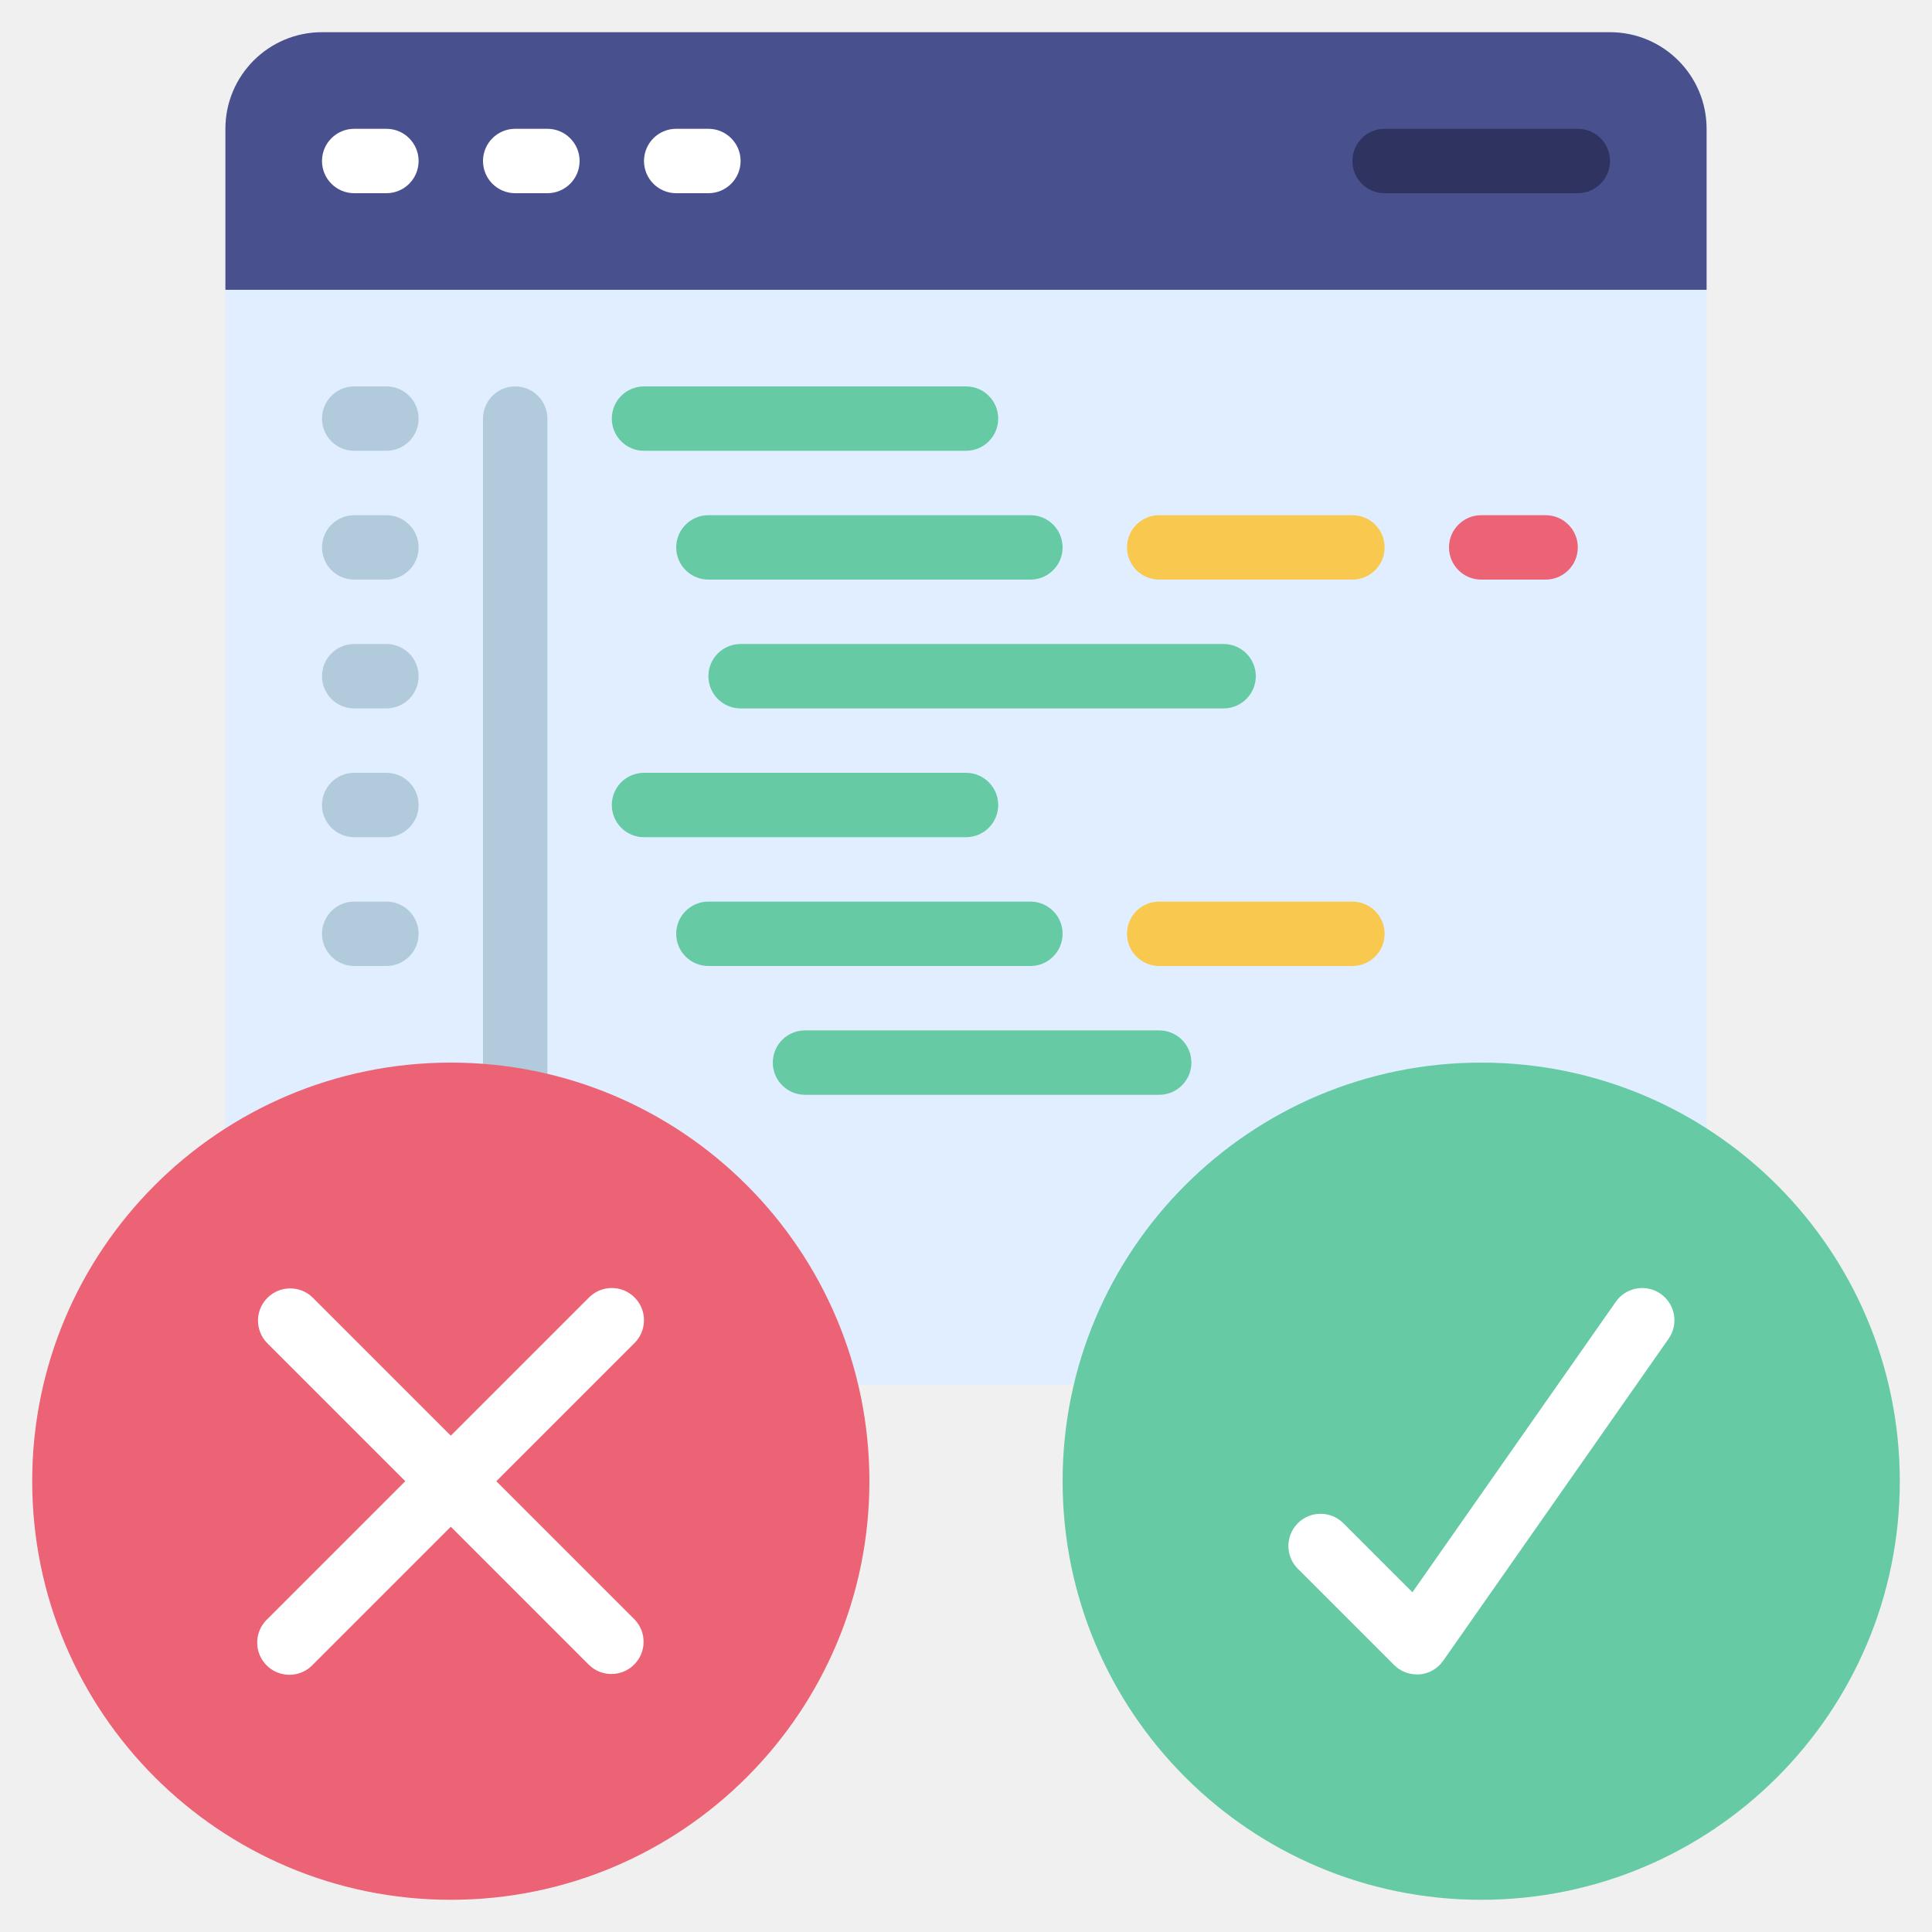
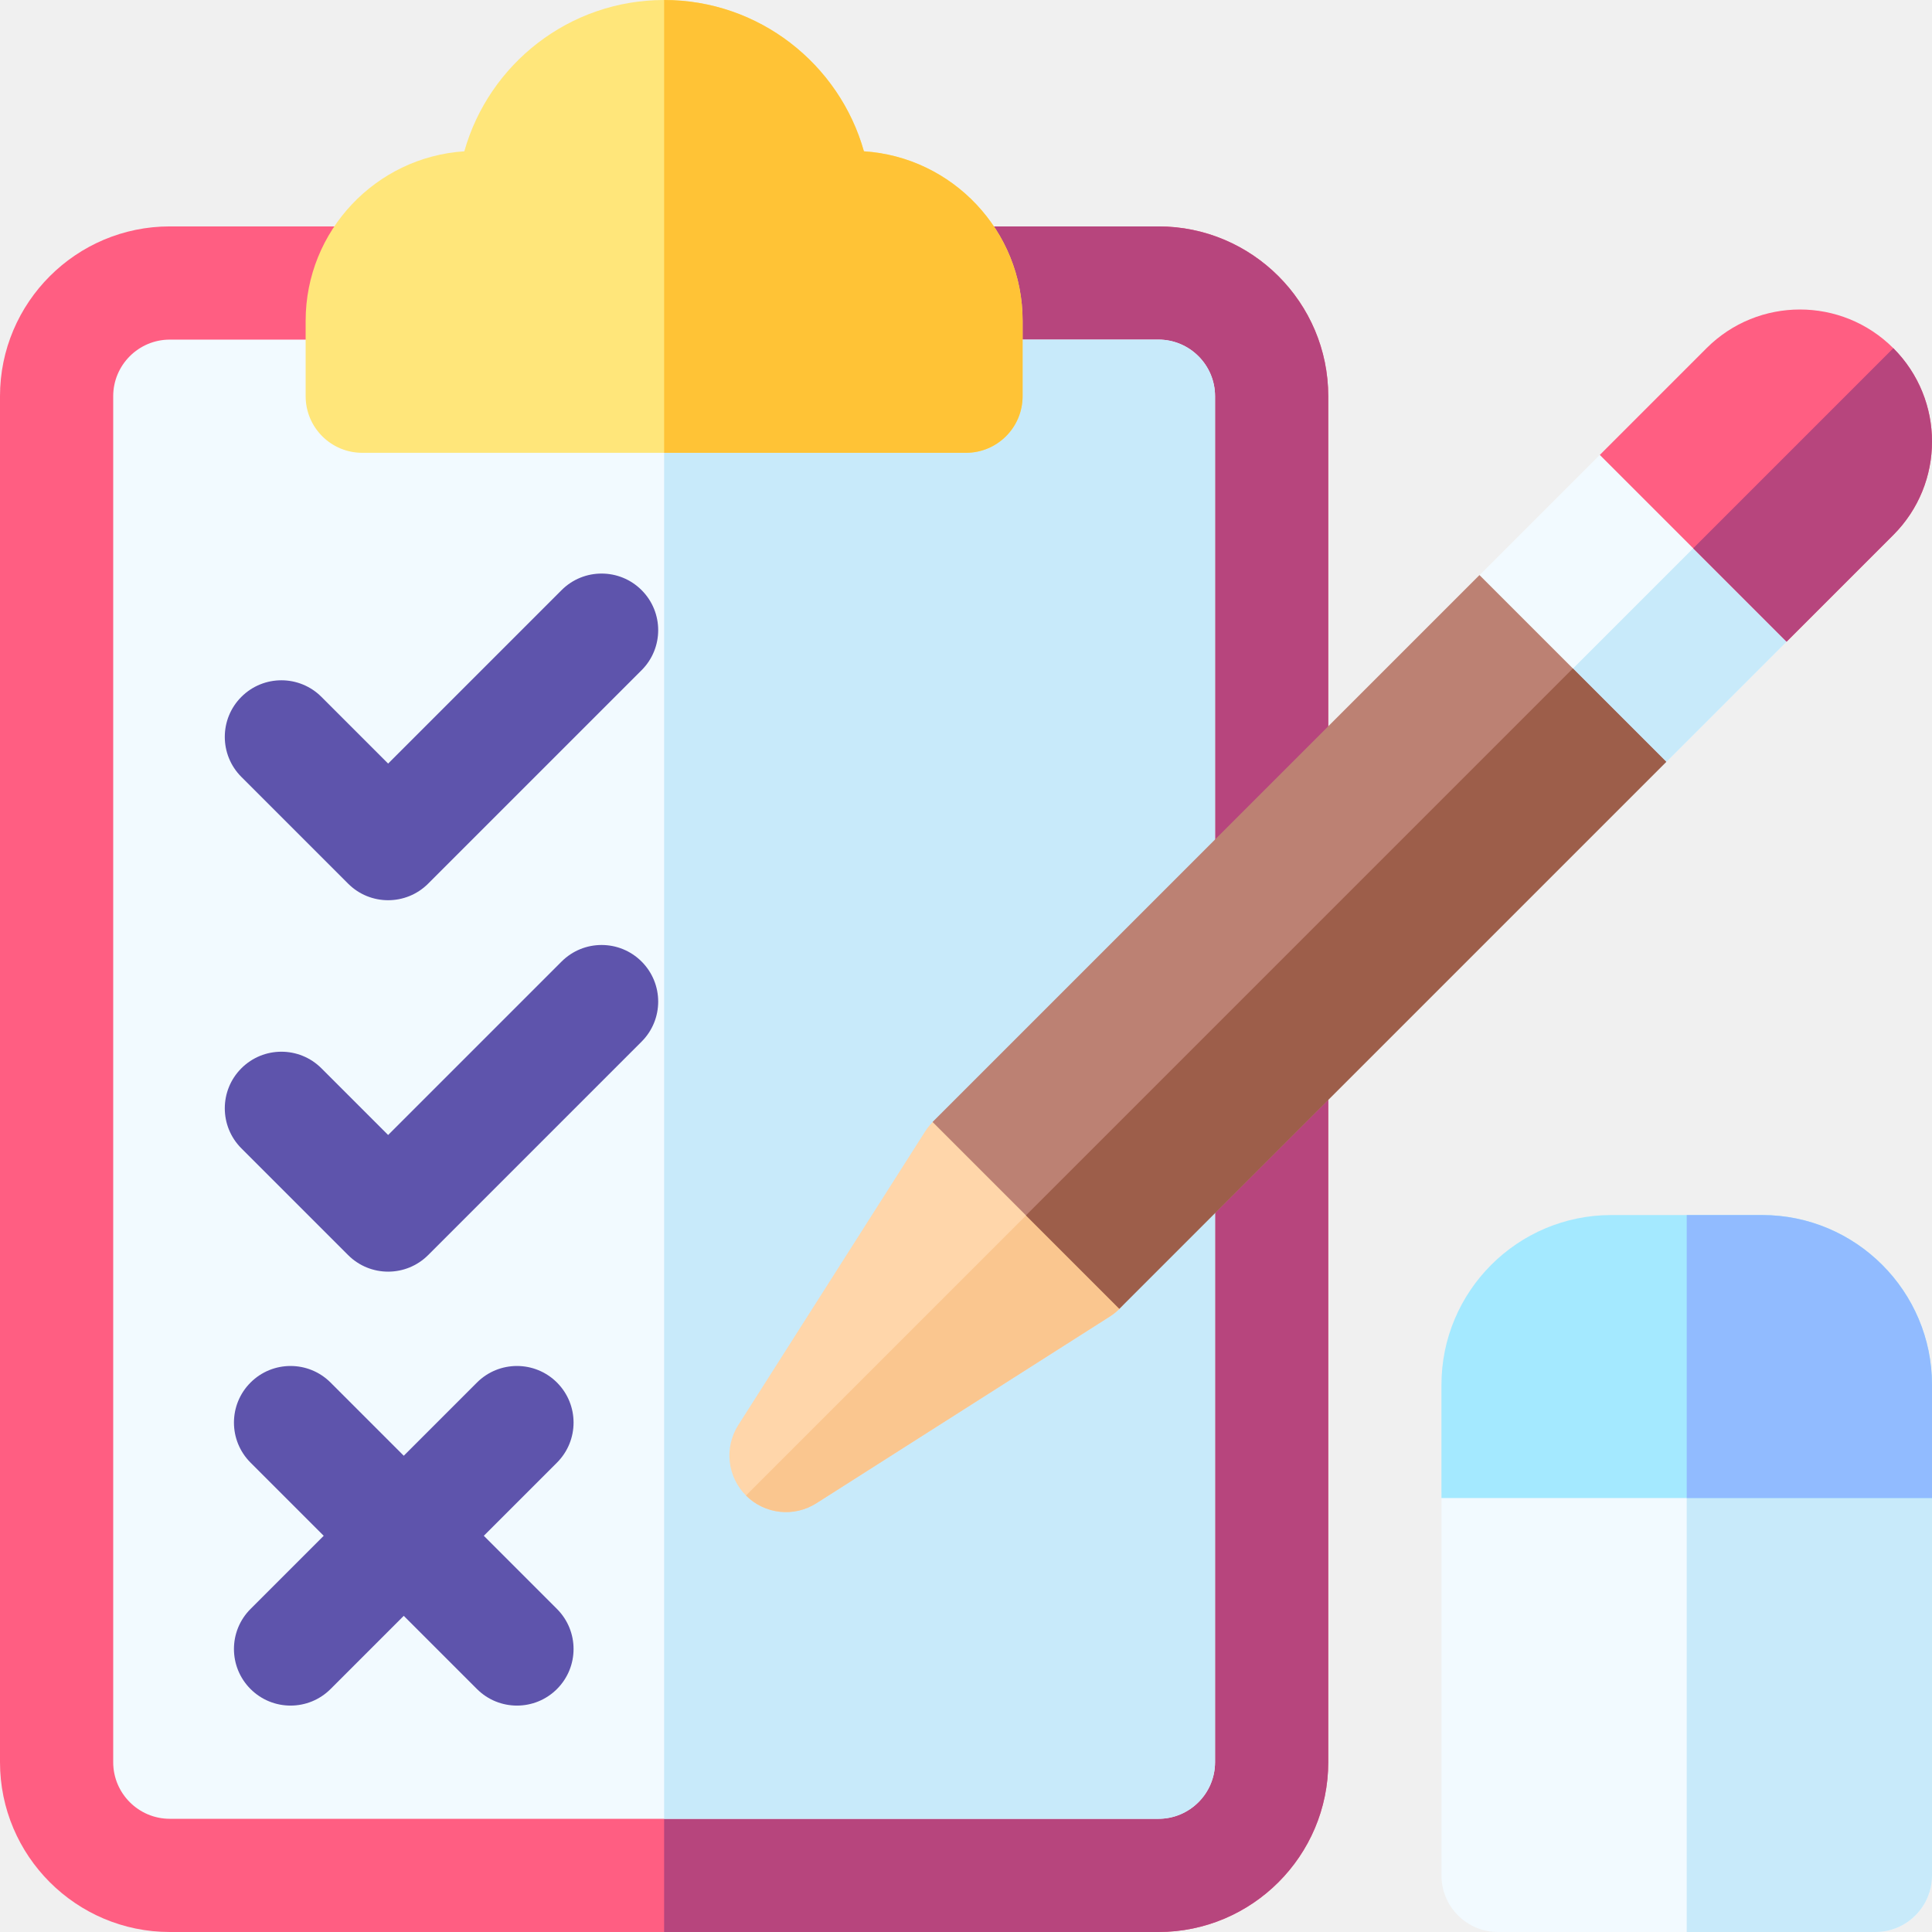
- <svg xmlns="http://www.w3.org/2000/svg" id="Icons" height="512" viewBox="0 0 60 60" width="512">
-   <path d="m53 9v26.05l-19.65 7.95h-6.7l-19.65-7.95v-26.05l1-1h44z" fill="#e1eeff" />
-   <path d="m53 4v5h-46v-5a3 3 0 0 1 3-3h40a3 3 0 0 1 3 3z" fill="#49508e" />
-   <g fill="#fff">
-     <path d="m12 6h-1a1 1 0 0 1 0-2h1a1 1 0 0 1 0 2z" />
-     <path d="m17 6h-1a1 1 0 0 1 0-2h1a1 1 0 0 1 0 2z" />
-     <path d="m22 6h-1a1 1 0 0 1 0-2h1a1 1 0 0 1 0 2z" />
+ <svg xmlns="http://www.w3.org/2000/svg" id="Capa_1" enable-background="new 0 0 512 512" height="512" viewBox="0 0 512 512" width="512">
+   <g>
+     <path d="m307 512h-262c-24.813 0-45-20.187-45-45v-362c0-24.813 20.187-45 45-45h262c24.813 0 45 20.187 45 45v362c0 24.813-20.187 45-45 45z" fill="#ff5e82" />
+     <g>
+       <path d="m307 60h-131v452h131c24.813 0 45-20.187 45-45v-362c0-24.813-20.187-45-45-45z" fill="#b7457d" />
+     </g>
+     <path d="m45 90c-8.271 0-15 6.729-15 15v362c0 8.271 6.729 15 15 15h262c8.271 0 15-6.729 15-15v-362c0-8.271-6.729-15-15-15z" fill="#f2faff" />
+     <g>
+       <g>
+         <path d="m307 90h-131v392h131c8.271 0 15-6.729 15-15v-362c0-8.271-6.729-15-15-15z" fill="#c8eafa" />
+       </g>
+     </g>
+     <g fill="#5e54ac">
+       <path d="m102.857 238.568c-3.839 0-7.678-1.464-10.606-4.394l-28.284-28.284c-5.858-5.858-5.858-15.355 0-21.213 5.857-5.858 15.355-5.858 21.213 0l17.678 17.678 45.963-45.962c5.858-5.858 15.356-5.858 21.213 0 5.858 5.858 5.858 15.355 0 21.213l-56.569 56.568c-2.93 2.93-6.77 4.394-10.608 4.394z" />
+       <path d="m102.857 337c-3.839 0-7.678-1.464-10.606-4.394l-28.284-28.284c-5.858-5.858-5.858-15.355 0-21.213 5.857-5.858 15.355-5.858 21.213 0l17.678 17.678 45.963-45.962c5.858-5.858 15.356-5.858 21.213 0 5.858 5.858 5.858 15.355 0 21.213l-56.569 56.568c-2.93 2.929-6.77 4.394-10.608 4.394z" />
+       <path d="m128.213 407 19.394-19.394c5.858-5.858 5.858-15.355 0-21.213-5.857-5.858-15.355-5.858-21.213 0l-19.394 19.394-19.394-19.394c-5.857-5.858-15.355-5.858-21.213 0s-5.858 15.355 0 21.213l19.394 19.394-19.394 19.394c-5.858 5.858-5.858 15.355 0 21.213 2.929 2.929 6.768 4.393 10.607 4.393s7.678-1.464 10.606-4.394l19.394-19.393 19.394 19.394c2.928 2.929 6.767 4.393 10.606 4.393s7.678-1.464 10.606-4.394c5.858-5.858 5.858-15.355 0-21.213z" />
+     </g>
+     <g>
+       <path d="m497 512h-100c-8.284 0-15-6.716-15-15v-100c0-8.284 6.716-15 15-15h100c8.284 0 15 6.716 15 15v100c0 8.284-6.716 15-15 15z" fill="#f2faff" />
+       <g>
+         <path d="m497 382h-50v130h50c8.284 0 15-6.716 15-15v-100c0-8.284-6.716-15-15-15z" fill="#c8eafa" />
+       </g>
+       <path d="m467 322h-40c-24.813 0-45 20.187-45 45v30h130v-30c0-24.813-20.187-45-45-45z" fill="#a4e9ff" />
+       <g>
+         <g>
+           <path d="m512 367c0-24.813-20.187-45-45-45h-20v75h65z" fill="#91bbff" />
+         </g>
+       </g>
+     </g>
+     <path d="m256 120h-160c-8.284 0-15-6.716-15-15v-20c0-23.823 18.607-43.381 42.052-44.904 6.512-23.111 27.783-40.096 52.948-40.096s46.436 16.985 52.948 40.096c23.445 1.523 42.052 21.081 42.052 44.904v20c0 8.284-6.716 15-15 15zm-25-65h.01z" fill="#ffe67a" />
+     <g>
+       <path d="m228.948 40.096c-6.512-23.111-27.783-40.096-52.948-40.096v120h80c8.284 0 15-6.716 15-15v-20c0-23.823-18.607-43.381-42.052-44.904z" fill="#ffc336" />
+     </g>
+     <g>
+       <g>
+         <g>
+           <path d="m197.693 396.329c-4.971-4.971-5.823-12.729-2.048-18.66l49.497-77.782c3.047-4.789 8.601-7.53 14.447-6.842 3.483.41 6.675 2.149 9.155 4.629l27.602 27.602c2.48 2.48 4.22 5.672 4.629 9.155.688 5.846-2.052 11.4-6.842 14.447l-77.782 49.497c-5.93 3.777-13.687 2.925-18.658-2.046z" fill="#ffd6aa" />
+         </g>
+         <g>
+           <g>
+             <g>
+               <path d="m296.346 325.277-13.801-13.801-84.853 84.853c4.971 4.971 12.729 5.823 18.66 2.048l77.782-49.497c4.789-3.047 7.53-8.601 6.842-14.447-.41-3.484-2.15-6.676-4.63-9.156z" fill="#fac68f" />
+             </g>
+           </g>
+         </g>
+         <path d="m473.464 148.841-28.284-28.284c-5.858-5.858-15.355-5.858-21.213 0l-31.82 31.82c-5.858 5.858-5.858 15.355 0 21.213l28.284 28.284c5.858 5.858 15.355 5.858 21.213 0l31.82-31.82c5.858-5.857 5.858-15.355 0-21.213z" fill="#f2faff" />
+         <g>
+           <path d="m459.322 134.699-53.033 53.033 14.142 14.142c5.858 5.858 15.355 5.858 21.213 0l31.82-31.82c5.858-5.858 5.858-15.355 0-21.213z" fill="#c8eafa" />
+         </g>
+         <path d="m501.749 92.273c-13.668-13.668-35.829-13.668-49.497 0l-28.284 28.284 49.497 49.497 28.284-28.284c13.668-13.668 13.668-35.829 0-49.497z" fill="#ff5e82" />
+         <g>
+           <path d="m501.749 92.273-53.033 53.033 24.749 24.749 28.284-28.284c13.668-13.669 13.668-35.83 0-49.498z" fill="#b7457d" />
+         </g>
+       </g>
+       <path d="m241.917 214.604h205v70h-205z" fill="#bc8173" transform="matrix(.707 -.707 .707 .707 -75.619 316.647)" />
+       <g>
+         <path d="m254.292 244.479h205v35h-205z" fill="#9d5e4a" transform="matrix(.707 -.707 .707 .707 -80.745 329.022)" />
+       </g>
+     </g>
  </g>
-   <path d="m12 14h-1a1 1 0 0 1 0-2h1a1 1 0 0 1 0 2z" fill="#b1cbdd" />
-   <path d="m12 18h-1a1 1 0 0 1 0-2h1a1 1 0 0 1 0 2z" fill="#b1cbdd" />
-   <path d="m48 18h-2a1 1 0 0 1 0-2h2a1 1 0 0 1 0 2z" fill="#eb6374" />
-   <path d="m12 22h-1a1 1 0 0 1 0-2h1a1 1 0 0 1 0 2z" fill="#b1cbdd" />
-   <path d="m12 26h-1a1 1 0 0 1 0-2h1a1 1 0 0 1 0 2z" fill="#b1cbdd" />
-   <path d="m12 30h-1a1 1 0 0 1 0-2h1a1 1 0 0 1 0 2z" fill="#b1cbdd" />
-   <path d="m49 6h-6a1 1 0 0 1 0-2h6a1 1 0 0 1 0 2z" fill="#2e3360" />
-   <path d="m16 35a1 1 0 0 1 -1-1v-21a1 1 0 0 1 2 0v21a1 1 0 0 1 -1 1z" fill="#b1cbdd" />
-   <path d="m30 14h-10a1 1 0 0 1 0-2h10a1 1 0 0 1 0 2z" fill="#66caa4" />
-   <path d="m32 18h-10a1 1 0 0 1 0-2h10a1 1 0 0 1 0 2z" fill="#66caa4" />
-   <path d="m42 18h-6a1 1 0 0 1 0-2h6a1 1 0 0 1 0 2z" fill="#f9c84e" />
-   <path d="m38 22h-15a1 1 0 0 1 0-2h15a1 1 0 0 1 0 2z" fill="#66caa4" />
-   <path d="m30 26h-10a1 1 0 0 1 0-2h10a1 1 0 0 1 0 2z" fill="#66caa4" />
-   <path d="m32 30h-10a1 1 0 0 1 0-2h10a1 1 0 0 1 0 2z" fill="#66caa4" />
-   <path d="m42 30h-6a1 1 0 0 1 0-2h6a1 1 0 0 1 0 2z" fill="#f9c84e" />
-   <path d="m36 34h-11a1 1 0 0 1 0-2h11a1 1 0 0 1 0 2z" fill="#66caa4" />
-   <circle cx="14" cy="46" fill="#eb6374" r="13" />
-   <circle cx="46" cy="46" fill="#66caa4" r="13" />
-   <path d="m19.707 40.293a1 1 0 0 0 -1.414 0l-4.293 4.293-4.293-4.293a1 1 0 0 0 -1.414 1.414l4.293 4.293-4.293 4.293a1 1 0 1 0 1.414 1.414l4.293-4.293 4.293 4.293a1 1 0 0 0 1.414-1.414l-4.293-4.293 4.293-4.293a1 1 0 0 0 0-1.414z" fill="#fff" />
-   <path d="m51.573 40.181a1 1 0 0 0 -1.392.246l-6.317 9.023-2.157-2.157a1 1 0 0 0 -1.414 1.414l3 3a1 1 0 0 0 .707.293.844.844 0 0 0 .087 0 1 1 0 0 0 .732-.423l7-10a1 1 0 0 0 -.246-1.396z" fill="#fff" />
</svg>
